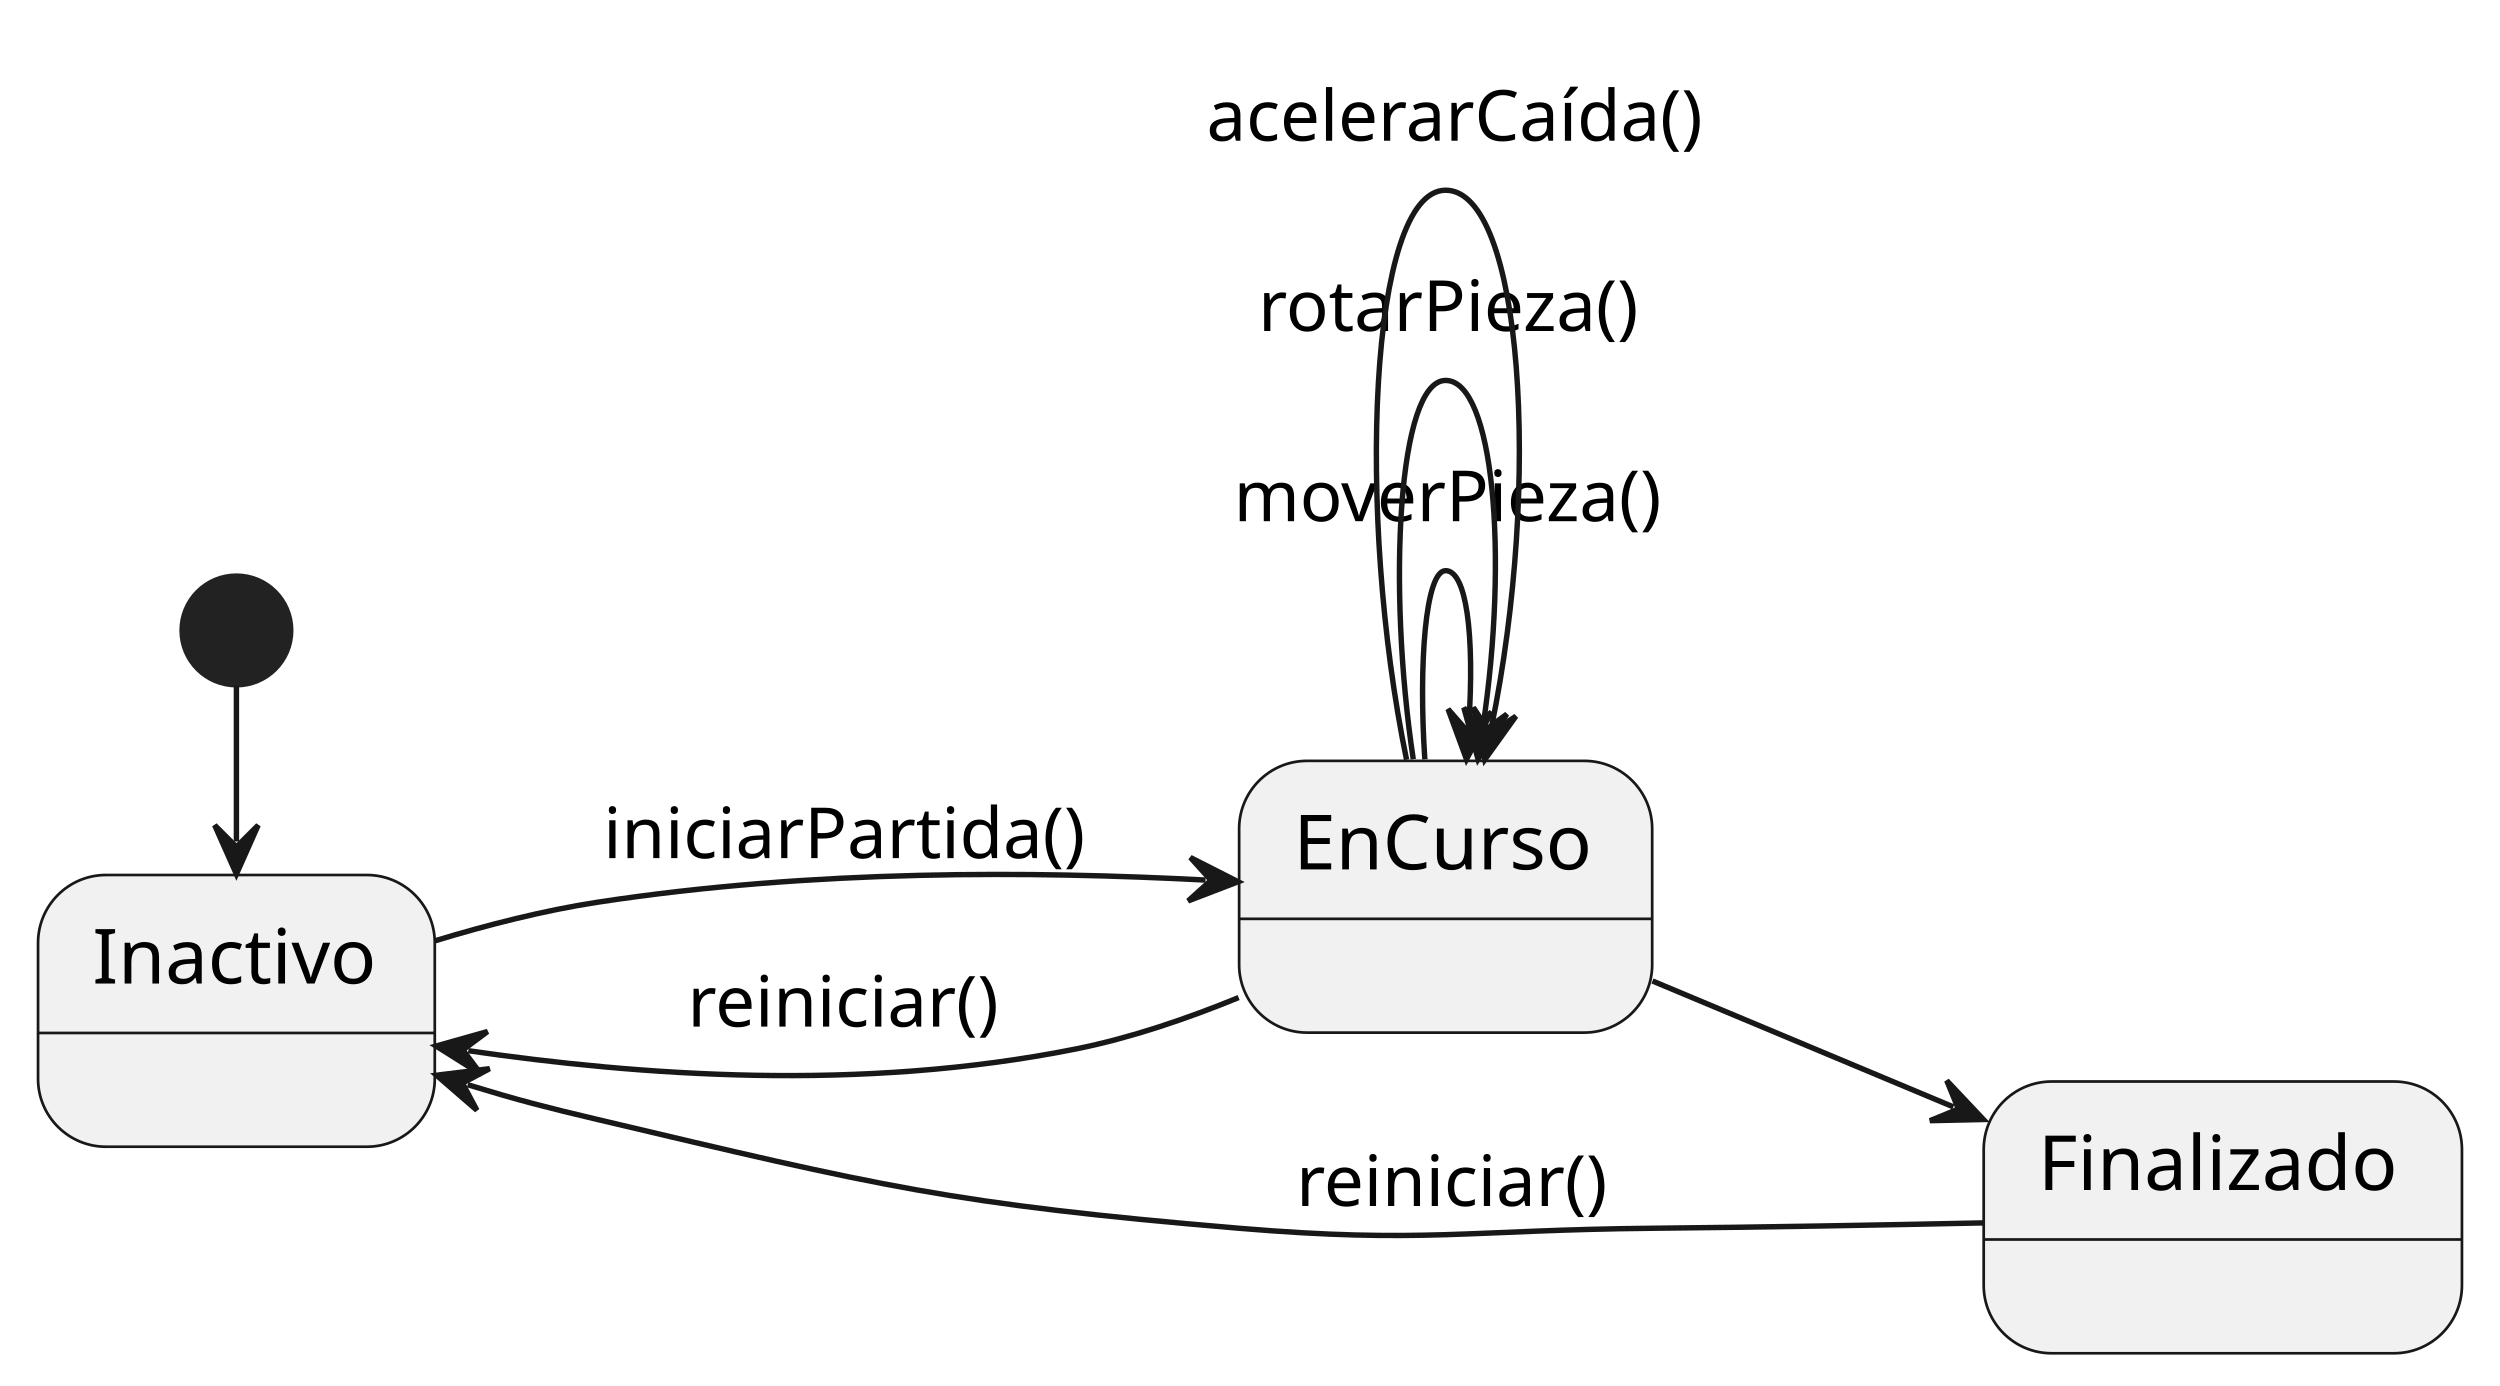
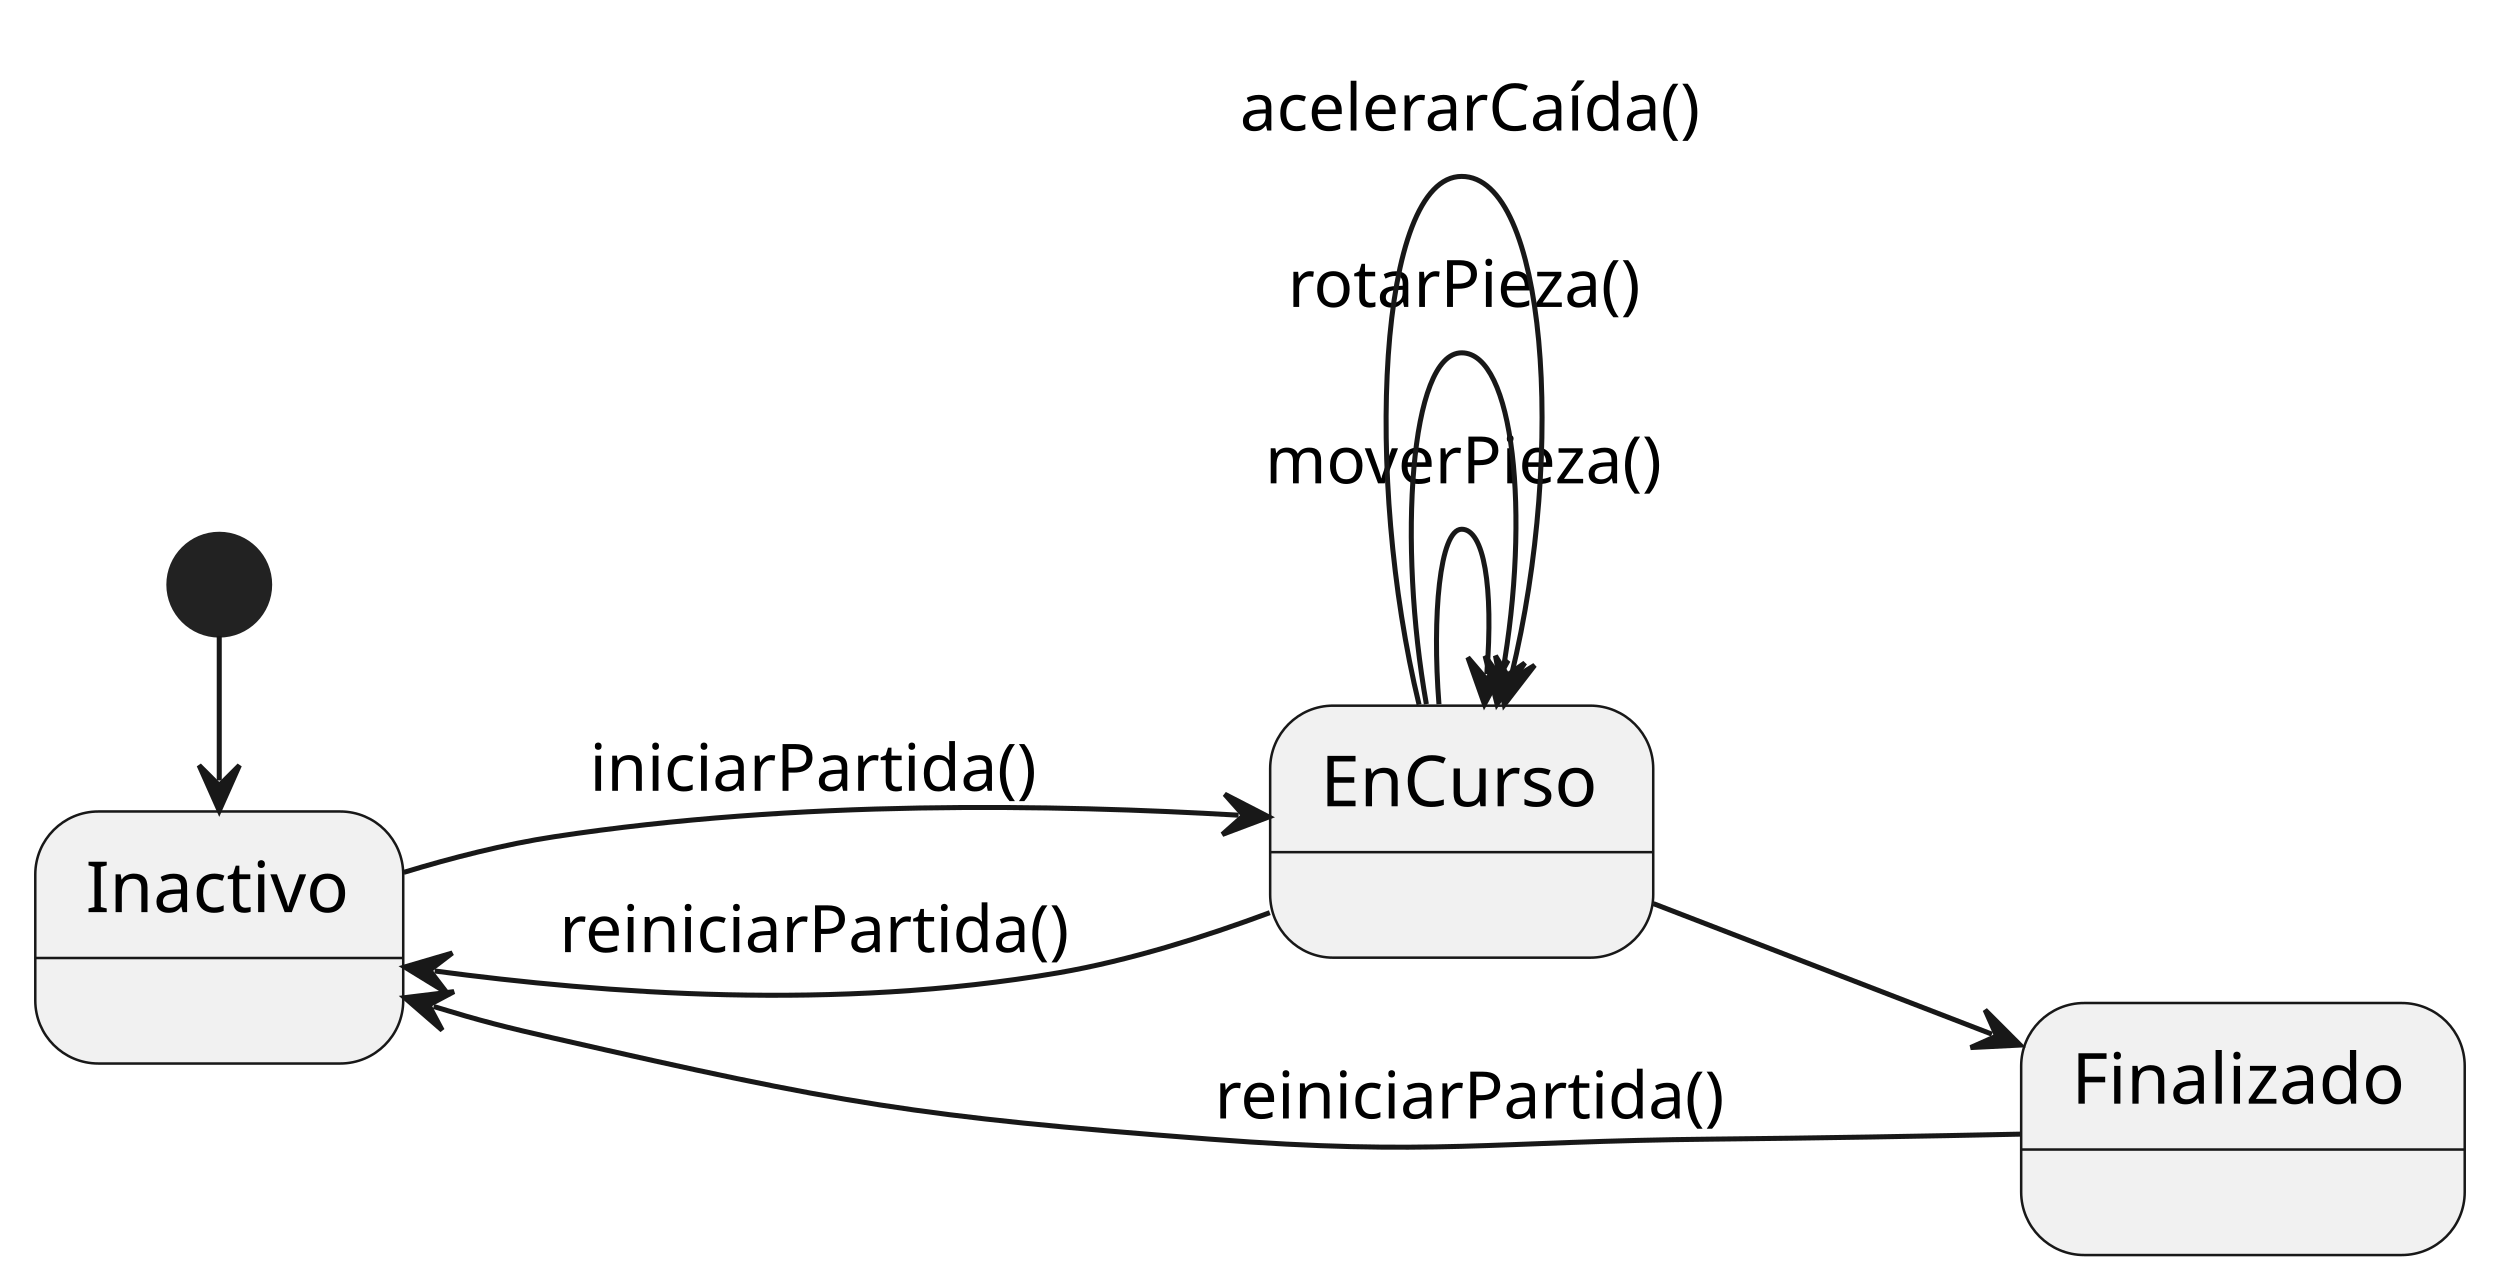
- <svg xmlns="http://www.w3.org/2000/svg" contentStyleType="text/css" height="255px" preserveAspectRatio="none" style="width:460px;height:255px;background:#FFFFFF;" version="1.1" viewBox="0 0 460 255" width="460px" zoomAndPan="magnify">
+ <svg xmlns="http://www.w3.org/2000/svg" contentStyleType="text/css" height="255px" preserveAspectRatio="none" style="width:496px;height:255px;background:#FFFFFF;" version="1.1" viewBox="0 0 496 255" width="496px" zoomAndPan="magnify">
  <defs />
  <g>
    <g id="Inactivo">
      <rect fill="#F1F1F1" height="50" rx="12.5" ry="12.5" style="stroke:#181818;stroke-width:0.5;" width="73" x="7" y="161" />
      <line style="stroke:#181818;stroke-width:0.5;" x1="7" x2="80" y1="190.068" y2="190.068" />
      <text fill="#000000" font-family="sans-serif" font-size="14" lengthAdjust="spacing" textLength="53" x="17" y="180.966">Inactivo</text>
    </g>
    <g id="EnCurso">
-       <rect fill="#F1F1F1" height="50" rx="12.5" ry="12.5" style="stroke:#181818;stroke-width:0.5;" width="76" x="228" y="140" />
-       <line style="stroke:#181818;stroke-width:0.5;" x1="228" x2="304" y1="169.068" y2="169.068" />
-       <text fill="#000000" font-family="sans-serif" font-size="14" lengthAdjust="spacing" textLength="56" x="238" y="159.966">EnCurso</text>
+       <rect fill="#F1F1F1" height="50" rx="12.5" ry="12.5" style="stroke:#181818;stroke-width:0.5;" width="76" x="252" y="140" />
+       <line style="stroke:#181818;stroke-width:0.5;" x1="252" x2="328" y1="169.068" y2="169.068" />
+       <text fill="#000000" font-family="sans-serif" font-size="14" lengthAdjust="spacing" textLength="56" x="262" y="159.966">EnCurso</text>
    </g>
    <g id="Finalizado">
-       <rect fill="#F1F1F1" height="50" rx="12.5" ry="12.5" style="stroke:#181818;stroke-width:0.5;" width="88" x="365" y="199" />
-       <line style="stroke:#181818;stroke-width:0.5;" x1="365" x2="453" y1="228.068" y2="228.068" />
-       <text fill="#000000" font-family="sans-serif" font-size="14" lengthAdjust="spacing" textLength="68" x="375" y="218.966">Finalizado</text>
+       <rect fill="#F1F1F1" height="50" rx="12.5" ry="12.5" style="stroke:#181818;stroke-width:0.5;" width="88" x="401" y="199" />
+       <line style="stroke:#181818;stroke-width:0.5;" x1="401" x2="489" y1="228.068" y2="228.068" />
+       <text fill="#000000" font-family="sans-serif" font-size="14" lengthAdjust="spacing" textLength="68" x="411" y="218.966">Finalizado</text>
    </g>
    <ellipse cx="43.5" cy="116" fill="#222222" rx="10" ry="10" style="stroke:#222222;stroke-width:1.0;" />
    <g id="link_*start*_Inactivo">
      <path d="M43.5,126.16 C43.5,137.72 43.5,143.28 43.5,154.84 " fill="none" id="*start*-to-Inactivo" style="stroke:#181818;stroke-width:1.0;" />
      <polygon fill="#181818" points="43.5,160.84,47.5,151.84,43.5,155.84,39.5,151.84,43.5,160.84" style="stroke:#181818;stroke-width:1.0;" />
    </g>
    <g id="link_Inactivo_EnCurso">
-       <path d="M80.1,173.09 C89.68,170.18 100.13,167.51 110,166 C149.9,159.91 190.268,160.3 221.818,161.93 " fill="none" id="Inactivo-to-EnCurso" style="stroke:#181818;stroke-width:1.0;" />
-       <polygon fill="#181818" points="227.81,162.24,219.028,157.781,222.817,161.982,218.616,165.77,227.81,162.24" style="stroke:#181818;stroke-width:1.0;" />
-       <text fill="#000000" font-family="sans-serif" font-size="13" lengthAdjust="spacing" textLength="86" x="111" y="157.897">iniciarPartida()</text>
+       <path d="M80.1,173.08 C89.68,170.17 100.13,167.5 110,166 C158.54,158.62 209.36,159.623 245.74,161.733 " fill="none" id="Inactivo-to-EnCurso" style="stroke:#181818;stroke-width:1.0;" />
+       <polygon fill="#181818" points="251.73,162.08,242.977,157.566,246.738,161.791,242.513,165.552,251.73,162.08" style="stroke:#181818;stroke-width:1.0;" />
+       <text fill="#000000" font-family="sans-serif" font-size="13" lengthAdjust="spacing" textLength="86" x="117" y="156.897">iniciarPartida()</text>
    </g>
    <g id="link_EnCurso_Inactivo">
-       <path d="M227.91,183.55 C218.4,187.45 208.01,190.99 198,193 C158.24,200.97 117.518,197.87 86.168,193.33 " fill="none" id="EnCurso-to-Inactivo" style="stroke:#181818;stroke-width:1.0;" />
-       <polygon fill="#181818" points="80.23,192.47,88.564,197.719,85.178,193.187,89.71,189.801,80.23,192.47" style="stroke:#181818;stroke-width:1.0;" />
-       <text fill="#000000" font-family="sans-serif" font-size="13" lengthAdjust="spacing" textLength="55" x="126.5" y="188.897">reiniciar()</text>
+       <path d="M251.93,181.07 C238.92,185.91 224.05,190.58 210,193 C165.79,200.6 119.948,197.132 86.237,192.642 " fill="none" id="EnCurso-to-Inactivo" style="stroke:#181818;stroke-width:1.0;" />
+       <polygon fill="#181818" points="80.29,191.85,88.683,197.003,85.246,192.51,89.739,189.073,80.29,191.85" style="stroke:#181818;stroke-width:1.0;" />
+       <text fill="#000000" font-family="sans-serif" font-size="13" lengthAdjust="spacing" textLength="98" x="111" y="188.897">reiniciarPartida()</text>
    </g>
    <g id="link_EnCurso_EnCurso">
-       <path d="M262.17,139.72 C261,122.23 262.28,105 266,105 C269.72,105 271.401,116.243 270.231,133.733 " fill="none" id="EnCurso-to-EnCurso" style="stroke:#181818;stroke-width:1.0;" />
-       <polygon fill="#181818" points="269.83,139.72,274.422,131.007,270.164,134.731,266.44,130.473,269.83,139.72" style="stroke:#181818;stroke-width:1.0;" />
-       <text fill="#000000" font-family="sans-serif" font-size="13" lengthAdjust="spacing" textLength="78" x="227" y="95.897">moverPieza()</text>
+       <path d="M285.49,139.72 C284.12,122.23 285.62,105 290,105 C294.38,105 296.349,116.248 294.978,133.738 " fill="none" id="EnCurso-to-EnCurso" style="stroke:#181818;stroke-width:1.0;" />
+       <polygon fill="#181818" points="294.51,139.72,299.201,131.06,294.901,134.735,291.225,130.435,294.51,139.72" style="stroke:#181818;stroke-width:1.0;" />
+       <text fill="#000000" font-family="sans-serif" font-size="13" lengthAdjust="spacing" textLength="78" x="251" y="95.897">moverPieza()</text>
    </g>
    <g id="link_EnCurso_EnCurso">
-       <path d="M260.04,139.7 C255.25,107.89 257.23,70 266,70 C274.77,70 277.643,101.957 272.853,133.767 " fill="none" id="EnCurso-to-EnCurso-1" style="stroke:#181818;stroke-width:1.0;" />
-       <polygon fill="#181818" points="271.96,139.7,277.255,131.396,272.704,134.756,269.345,130.205,271.96,139.7" style="stroke:#181818;stroke-width:1.0;" />
-       <text fill="#000000" font-family="sans-serif" font-size="13" lengthAdjust="spacing" textLength="69" x="231.5" y="60.897">rotarPieza()</text>
+       <path d="M282.99,139.7 C277.35,107.89 279.69,70 290,70 C300.31,70 303.697,101.982 298.058,133.792 " fill="none" id="EnCurso-to-EnCurso-1" style="stroke:#181818;stroke-width:1.0;" />
+       <polygon fill="#181818" points="297.01,139.7,302.52,131.536,297.883,134.777,294.643,130.14,297.01,139.7" style="stroke:#181818;stroke-width:1.0;" />
+       <text fill="#000000" font-family="sans-serif" font-size="13" lengthAdjust="spacing" textLength="69" x="255.5" y="60.897">rotarPieza()</text>
    </g>
    <g id="link_EnCurso_EnCurso">
-       <path d="M258.81,139.79 C249.49,94.72 251.89,35 266,35 C280.11,35 283.725,88.844 274.405,133.914 " fill="none" id="EnCurso-to-EnCurso-2" style="stroke:#181818;stroke-width:1.0;" />
-       <polygon fill="#181818" points="273.19,139.79,278.93,131.786,274.202,134.894,271.095,130.166,273.19,139.79" style="stroke:#181818;stroke-width:1.0;" />
-       <text fill="#000000" font-family="sans-serif" font-size="13" lengthAdjust="spacing" textLength="88" x="222" y="25.897">acelerarCaída()</text>
+       <path d="M281.54,139.79 C270.58,94.72 273.4,35 290,35 C306.6,35 310.838,88.89 299.878,133.96 " fill="none" id="EnCurso-to-EnCurso-2" style="stroke:#181818;stroke-width:1.0;" />
+       <polygon fill="#181818" points="298.46,139.79,304.473,131.99,299.642,134.932,296.7,130.1,298.46,139.79" style="stroke:#181818;stroke-width:1.0;" />
+       <text fill="#000000" font-family="sans-serif" font-size="13" lengthAdjust="spacing" textLength="88" x="246" y="25.897">acelerarCaída()</text>
    </g>
    <g id="link_EnCurso_Finalizado">
-       <path d="M304.05,180.5 C322.73,188.32 339.965,195.535 359.425,203.675 " fill="none" id="EnCurso-to-Finalizado" style="stroke:#181818;stroke-width:1.0;" />
-       <polygon fill="#181818" points="364.96,205.99,358.201,198.827,360.347,204.06,355.113,206.207,364.96,205.99" style="stroke:#181818;stroke-width:1.0;" />
+       <path d="M328.04,179.28 C349.97,187.74 372.261,196.343 395.201,205.183 " fill="none" id="EnCurso-to-Finalizado" style="stroke:#181818;stroke-width:1.0;" />
+       <polygon fill="#181818" points="400.8,207.34,393.84,200.371,396.134,205.542,390.964,207.836,400.8,207.34" style="stroke:#181818;stroke-width:1.0;" />
    </g>
    <g id="link_Finalizado_Inactivo">
-       <path d="M364.99,225.01 C346.26,225.41 324.04,225.81 304,226 C270.22,226.32 261.66,228.83 228,226 C174.99,221.54 161.77,218.24 110,206 C100.28,203.7 95.629,202.509 86.049,199.589 " fill="none" id="Finalizado-to-Inactivo" style="stroke:#181818;stroke-width:1.0;" />
-       <polygon fill="#181818" points="80.31,197.84,87.753,204.29,85.093,199.298,90.085,196.638,80.31,197.84" style="stroke:#181818;stroke-width:1.0;" />
-       <text fill="#000000" font-family="sans-serif" font-size="13" lengthAdjust="spacing" textLength="55" x="238.5" y="221.897">reiniciar()</text>
+       <path d="M400.99,225.01 C382.26,225.41 360.04,225.81 340,226 C295.56,226.43 284.32,229.39 240,226 C181.71,221.54 166.99,219.01 110,206 C100.26,203.78 95.599,202.611 86.029,199.691 " fill="none" id="Finalizado-to-Inactivo" style="stroke:#181818;stroke-width:1.0;" />
+       <polygon fill="#181818" points="80.29,197.94,87.731,204.392,85.072,199.399,90.066,196.741,80.29,197.94" style="stroke:#181818;stroke-width:1.0;" />
+       <text fill="#000000" font-family="sans-serif" font-size="13" lengthAdjust="spacing" textLength="98" x="241" y="221.897">reiniciarPartida()</text>
    </g>
  </g>
</svg>
